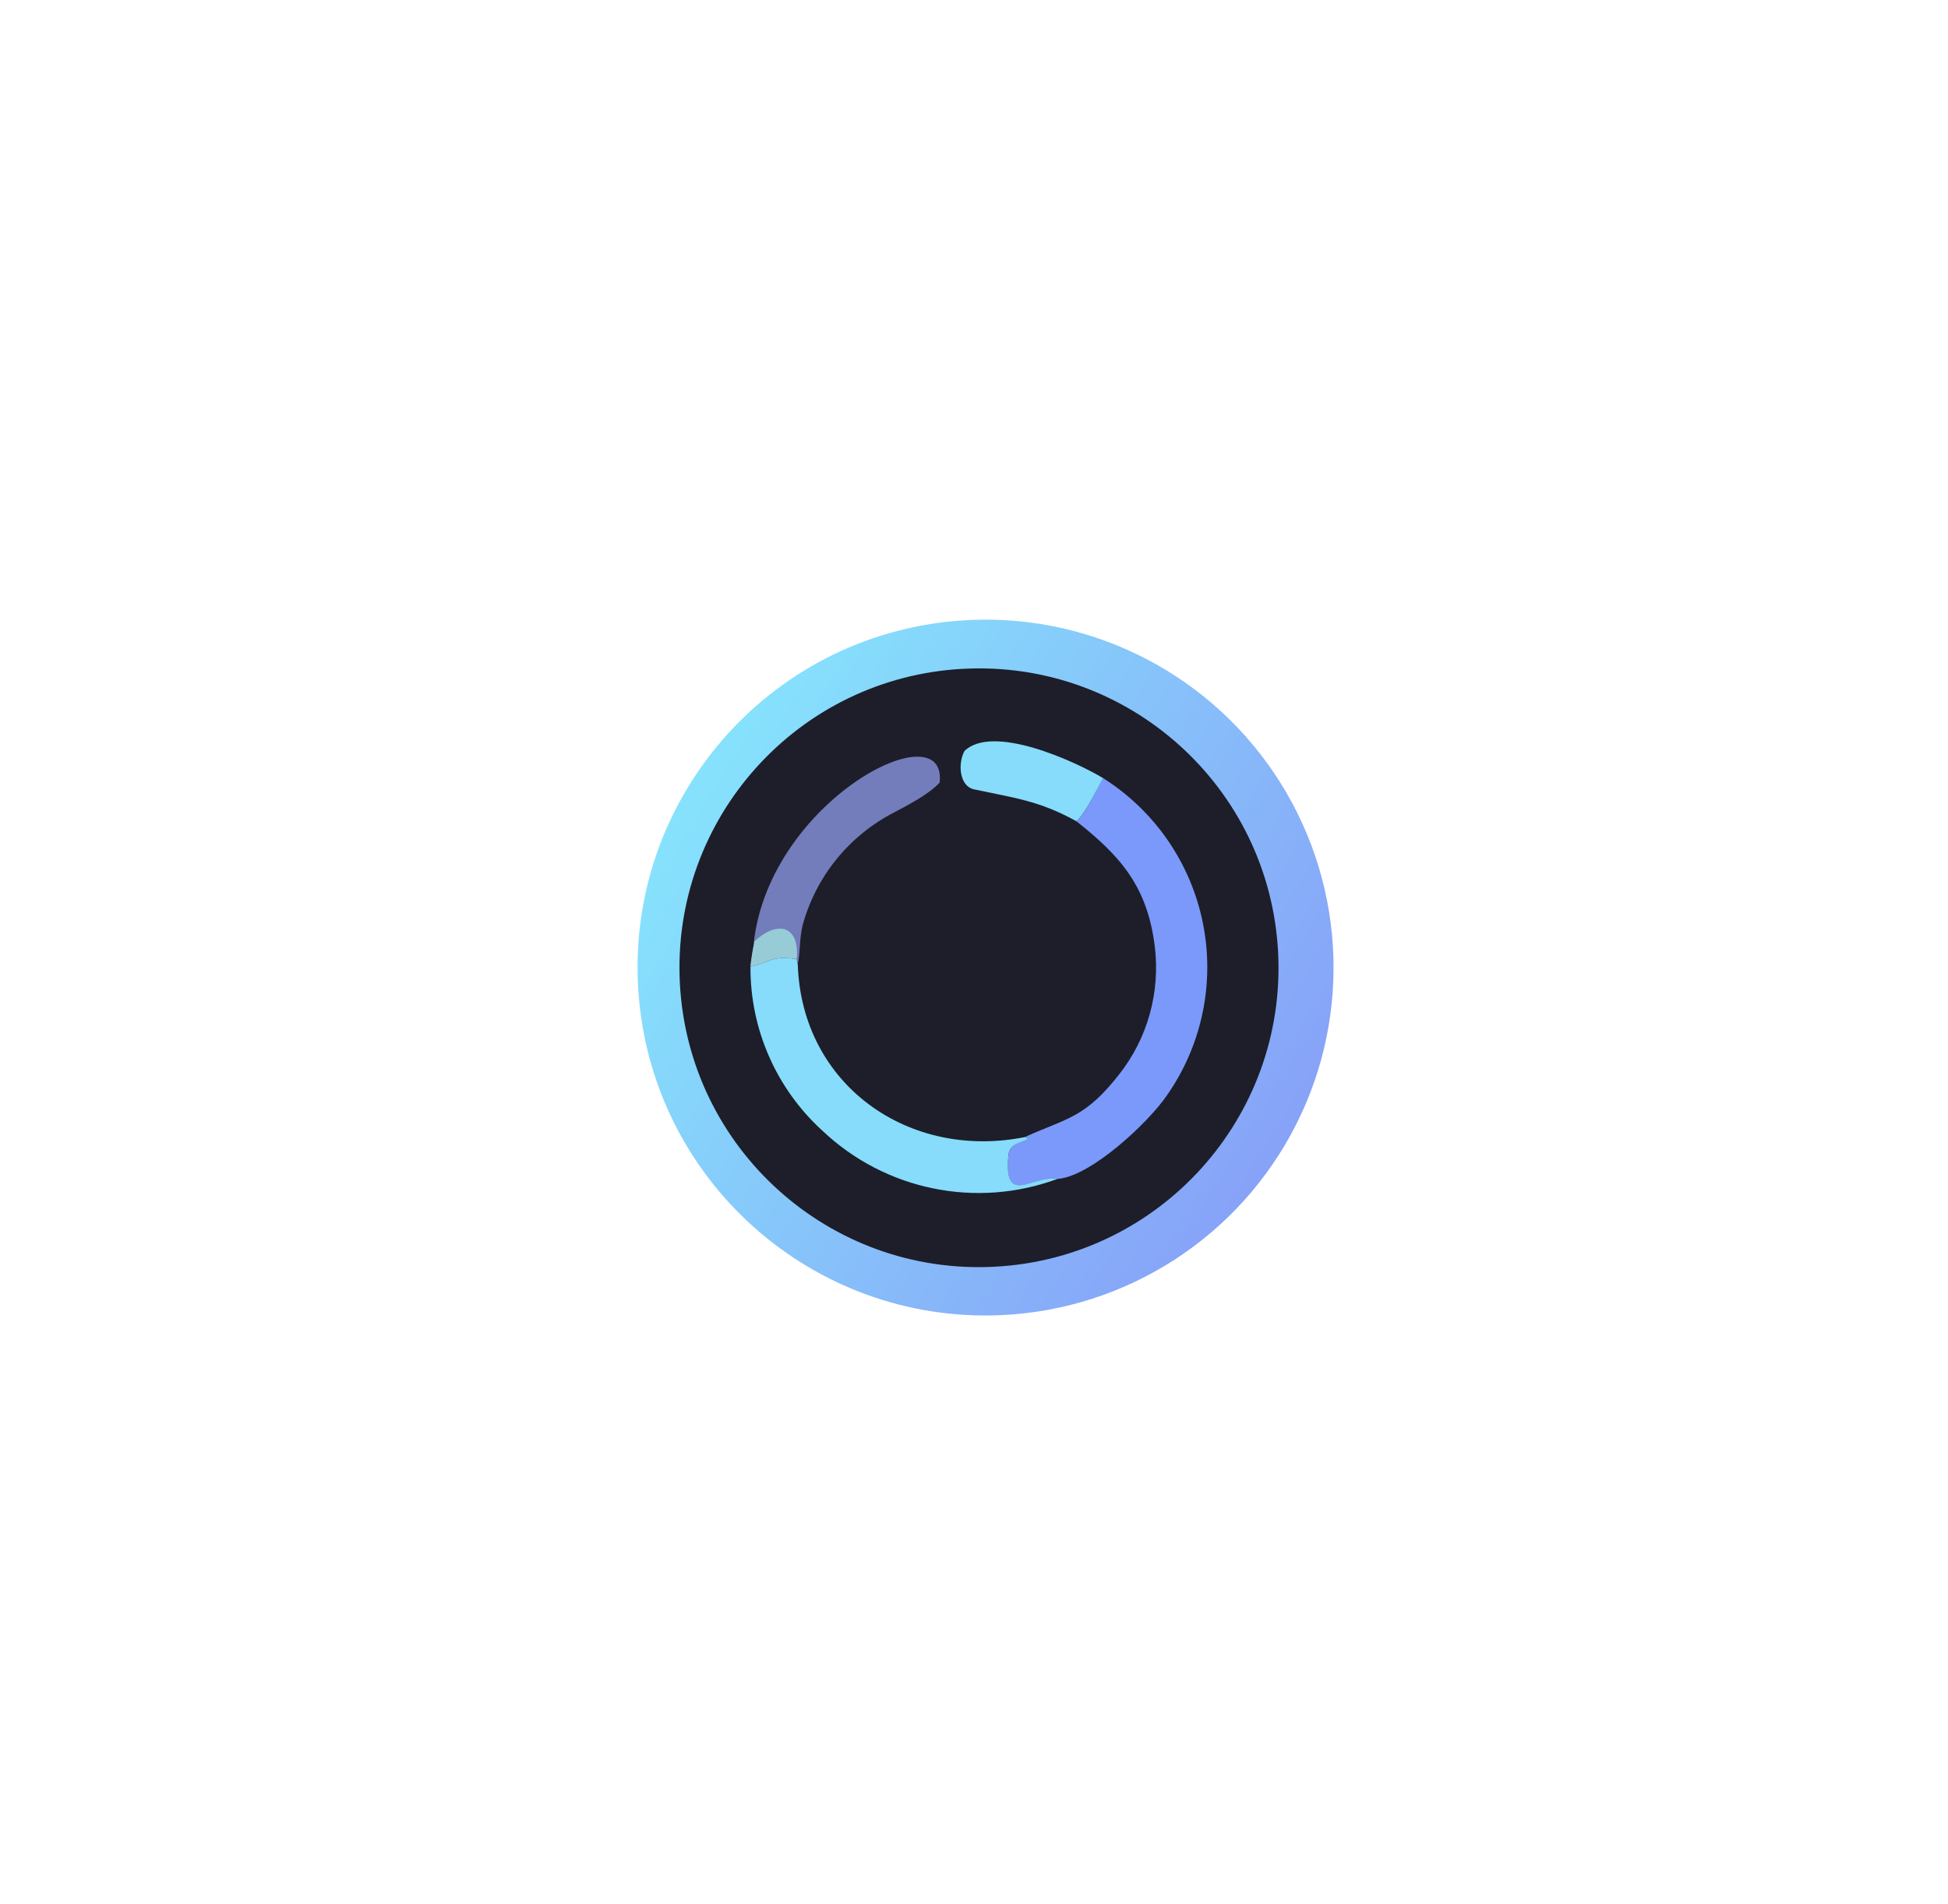
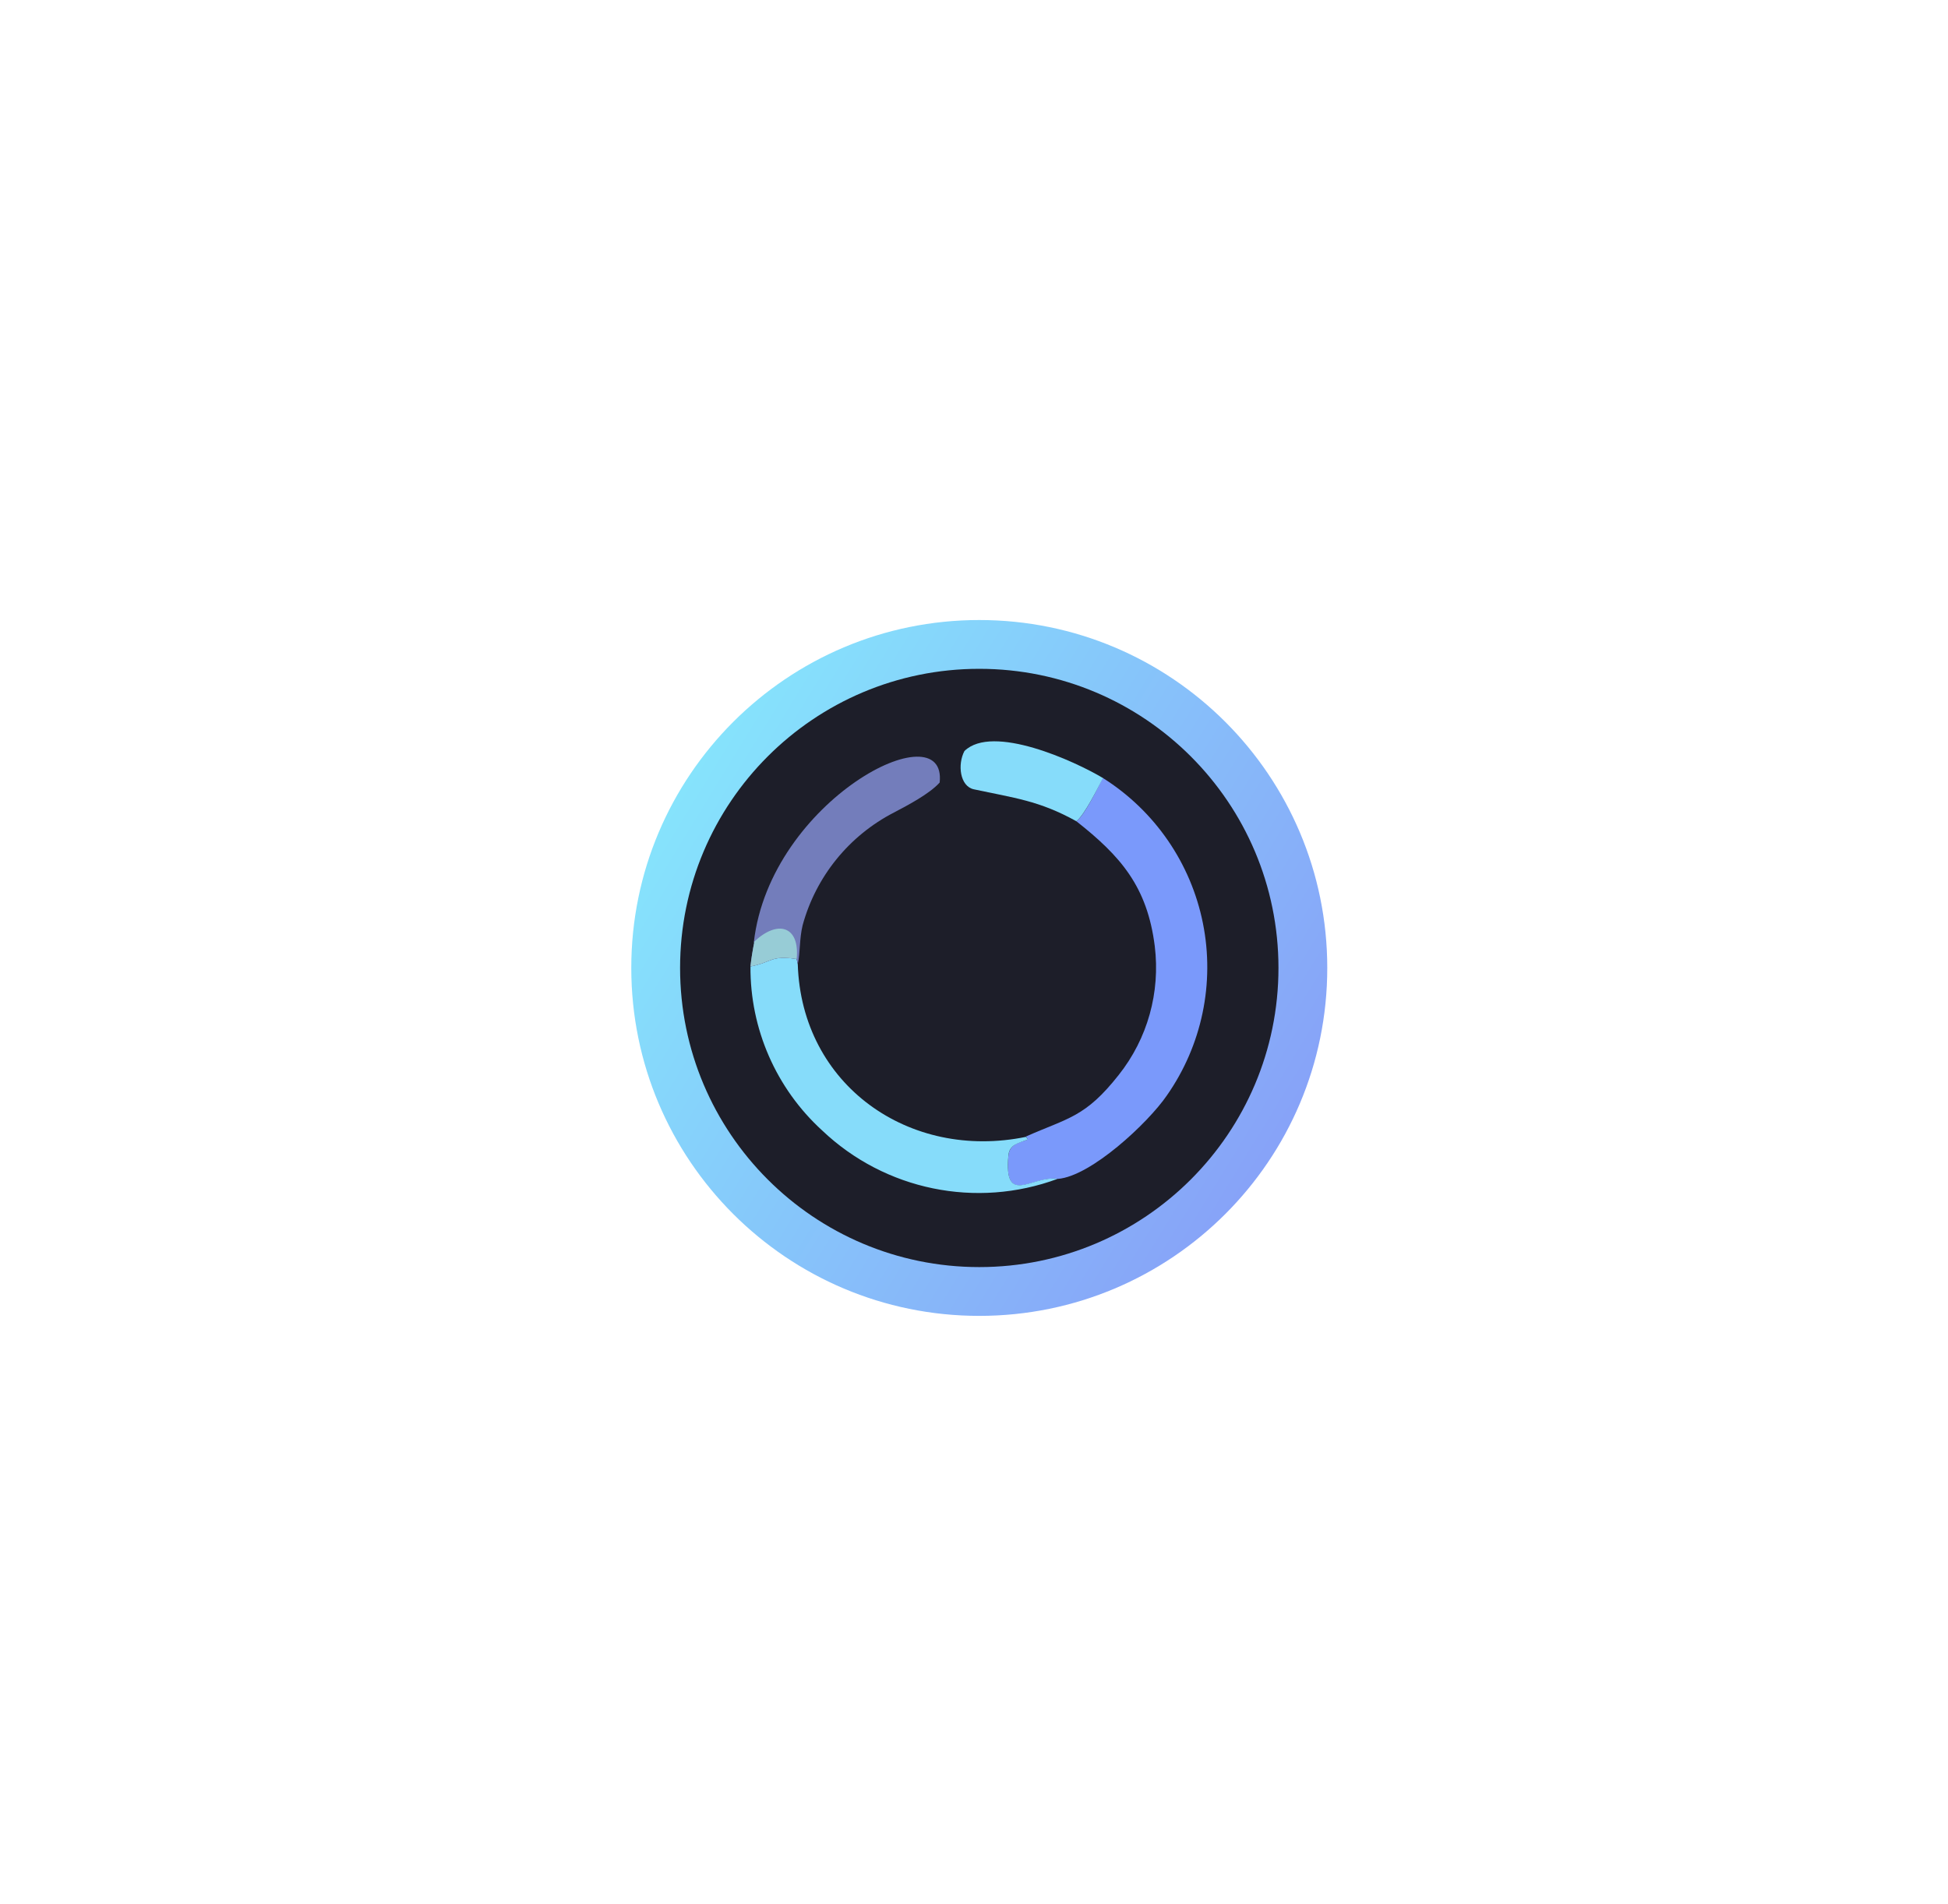
<svg xmlns="http://www.w3.org/2000/svg" width="44" height="43" viewBox="0 0 44 43">
  <svg x="4.97" y="6.39" width="32.56" height="31.82" viewBox="384 341.333 384 341.333" preserveAspectRatio="xMidYMid meet" style="overflow:hidden">
    <g transform="translate(0 0)" data-sgt-offset="1">
      <defs>
        <linearGradient id="b" x1="663.9" x2="507.5" y1="554.3" y2="458.7" gradientUnits="userSpaceOnUse">
          <stop offset="0" stop-color="#87A3F8" />
          <stop offset="1" stop-color="#86E3FC" />
        </linearGradient>
      </defs>
-       <path fill="url(#b)" d="M580.4 414.4a92.7 92.7 0 1 1 11.7 185 92.7 92.7 0 0 1-11.7-185Z" data-index="4" style="opacity:1" />
-       <path fill="#1D1E29" d="M582 427.2a79.7 79.7 0 1 1 8.4 159.3 79.7 79.7 0 0 1-8.5-159.3Z" data-index="5" style="opacity:1" />
-       <path fill="#7A99FB" d="M619.2 456.3a59.6 59.6 0 0 1 17 84.6c-5 7.3-20.2 21.5-29 22.2-6.7-1-14.4 7.5-13.2-6 .2-3.2 2.7-3.6 5.2-4.5l-.5-.8c11.3-5 15.8-5.1 24.7-16.4 7.7-9.7 11.1-22 9.6-34.3-2-15.9-9.1-24-20.9-33.3 2.1-1.4 5.8-9 7-11.5Z" data-index="6" style="opacity:1" />
-       <path fill="#86DCFA" d="M525.3 506.5c6-1.2 5.2-3 12.3-2l.3 1.4c1 32.2 29.7 52.4 60.8 46l.5.7c-2.5 1-5 1.3-5.2 4.4-1.2 13.6 6.5 5 13.1 6.1a60.5 60.5 0 0 1-62.7-12.9 58.6 58.6 0 0 1-19.1-43.7Z" data-index="7" style="opacity:1" />
-       <path fill="#737DBB" d="M526.2 500c4.4-38 51.6-61.9 49.5-42.5-2.7 3-8.4 6-12.2 8a48 48 0 0 0-24.3 30c-.9 3.7-.6 7.2-1.3 10.4l-.3-1.4c-7.1-1-6.3.8-12.3 2 .2-2 .6-4.4 1-6.4Z" data-index="8" />
-       <path fill="#97CCD6" d="M526.2 500c6.2-6 12.3-4.4 11.4 4.5-7.1-1-6.3.8-12.3 2 .2-2 .6-4.4 1-6.4Z" data-index="9" />
-       <path fill="#86DCFA" d="M612.1 467.8c-9.9-5.5-16.6-6.2-27.3-8.5-3.7-.8-4.4-6.6-2.5-10.2 7.5-7.3 29.4 2.7 36.9 7.2-1.3 2.5-5 10-7.1 11.5Z" data-index="10" style="opacity:1" />
+       <g>
+         <animateTransform attributeName="transform" type="rotate" from="0 586.25 506.9" to="360 586.25 506.9" dur="1s" repeatCount="indefinite" />
+         <circle cx="586.25" cy="506.9" r="92.7" fill="url(#b)" data-index="4" style="opacity:1" />
+         <circle cx="586.25" cy="506.9" r="79.7" fill="#1D1E29" data-index="5" style="opacity:1" />
+         <path fill="#7A99FB" d="M619.2 456.3a59.6 59.6 0 0 1 17 84.6c-5 7.3-20.2 21.5-29 22.2-6.7-1-14.4 7.5-13.2-6 .2-3.2 2.7-3.6 5.2-4.5l-.5-.8c11.3-5 15.8-5.1 24.7-16.4 7.7-9.7 11.1-22 9.6-34.3-2-15.9-9.1-24-20.9-33.3 2.1-1.4 5.8-9 7-11.5Z" data-index="6" style="opacity:1" />
+         <path fill="#86DCFA" d="M525.3 506.5c6-1.2 5.2-3 12.3-2l.3 1.4c1 32.2 29.7 52.4 60.8 46l.5.7c-2.5 1-5 1.3-5.2 4.4-1.2 13.6 6.5 5 13.1 6.1a60.5 60.5 0 0 1-62.7-12.9 58.6 58.6 0 0 1-19.1-43.7Z" data-index="7" style="opacity:1" />
+         <path fill="#737DBB" d="M526.2 500c4.4-38 51.6-61.9 49.5-42.5-2.7 3-8.4 6-12.2 8a48 48 0 0 0-24.3 30c-.9 3.7-.6 7.2-1.3 10.4l-.3-1.4c-7.1-1-6.3.8-12.3 2 .2-2 .6-4.4 1-6.4Z" data-index="8" />
+         <path fill="#97CCD6" d="M526.2 500c6.2-6 12.3-4.4 11.4 4.5-7.1-1-6.3.8-12.3 2 .2-2 .6-4.4 1-6.4Z" data-index="9" />
+         <path fill="#86DCFA" d="M612.1 467.8c-9.9-5.5-16.6-6.2-27.3-8.5-3.7-.8-4.4-6.6-2.5-10.2 7.5-7.3 29.4 2.7 36.9 7.2-1.3 2.5-5 10-7.1 11.5Z" data-index="10" style="opacity:1" />
+       </g>
    </g>
  </svg>
</svg>
